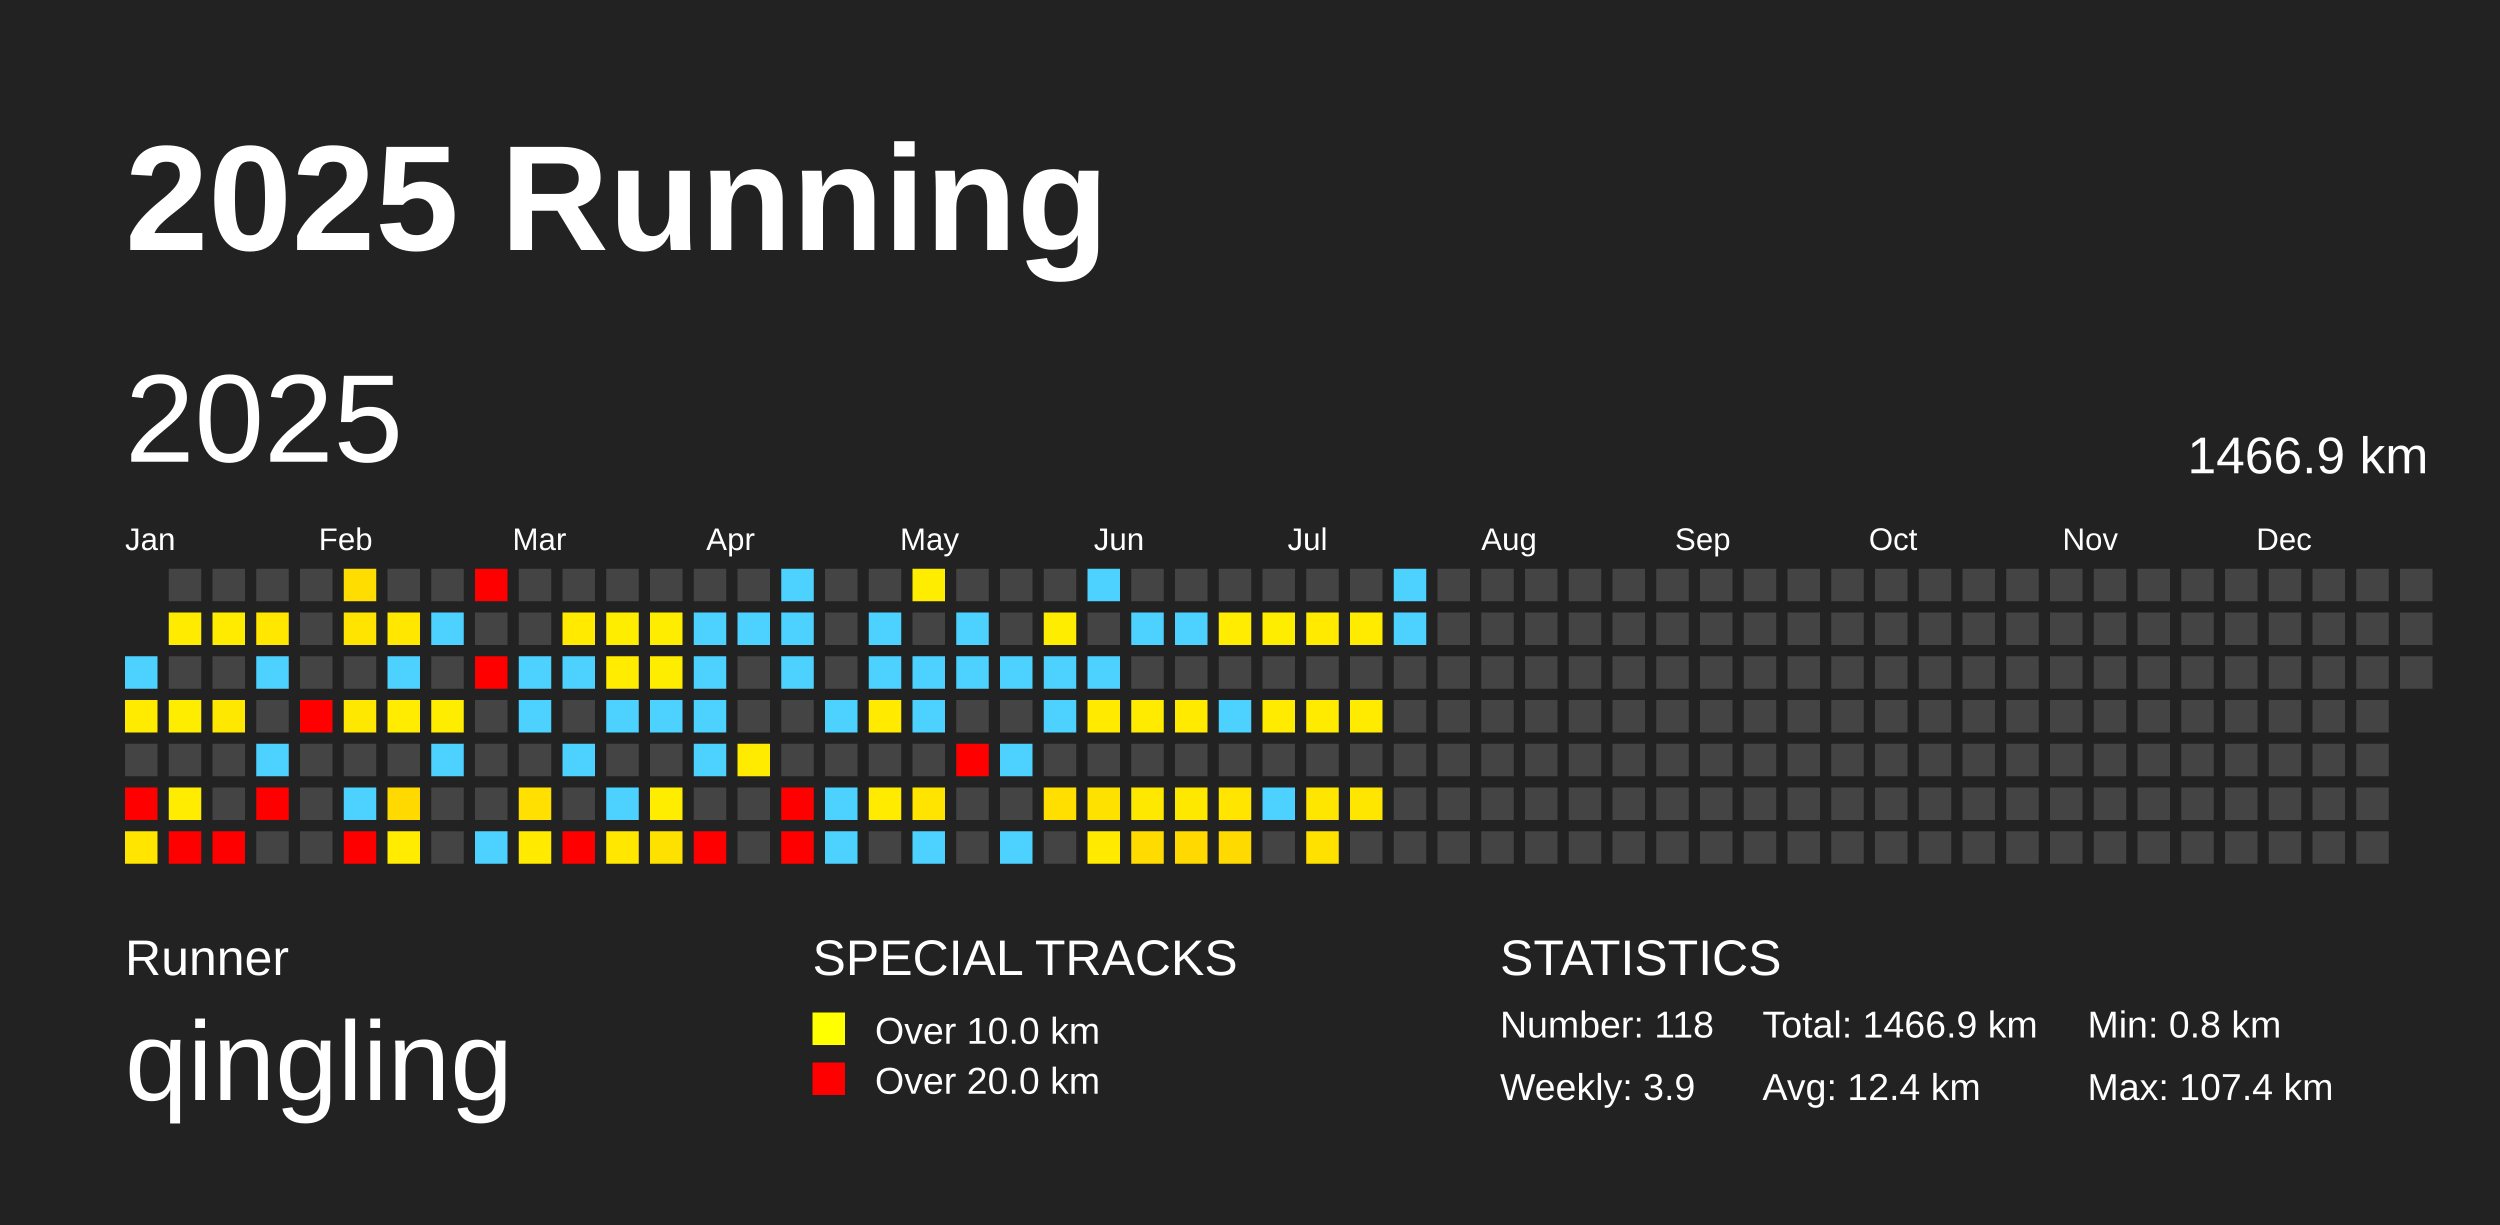
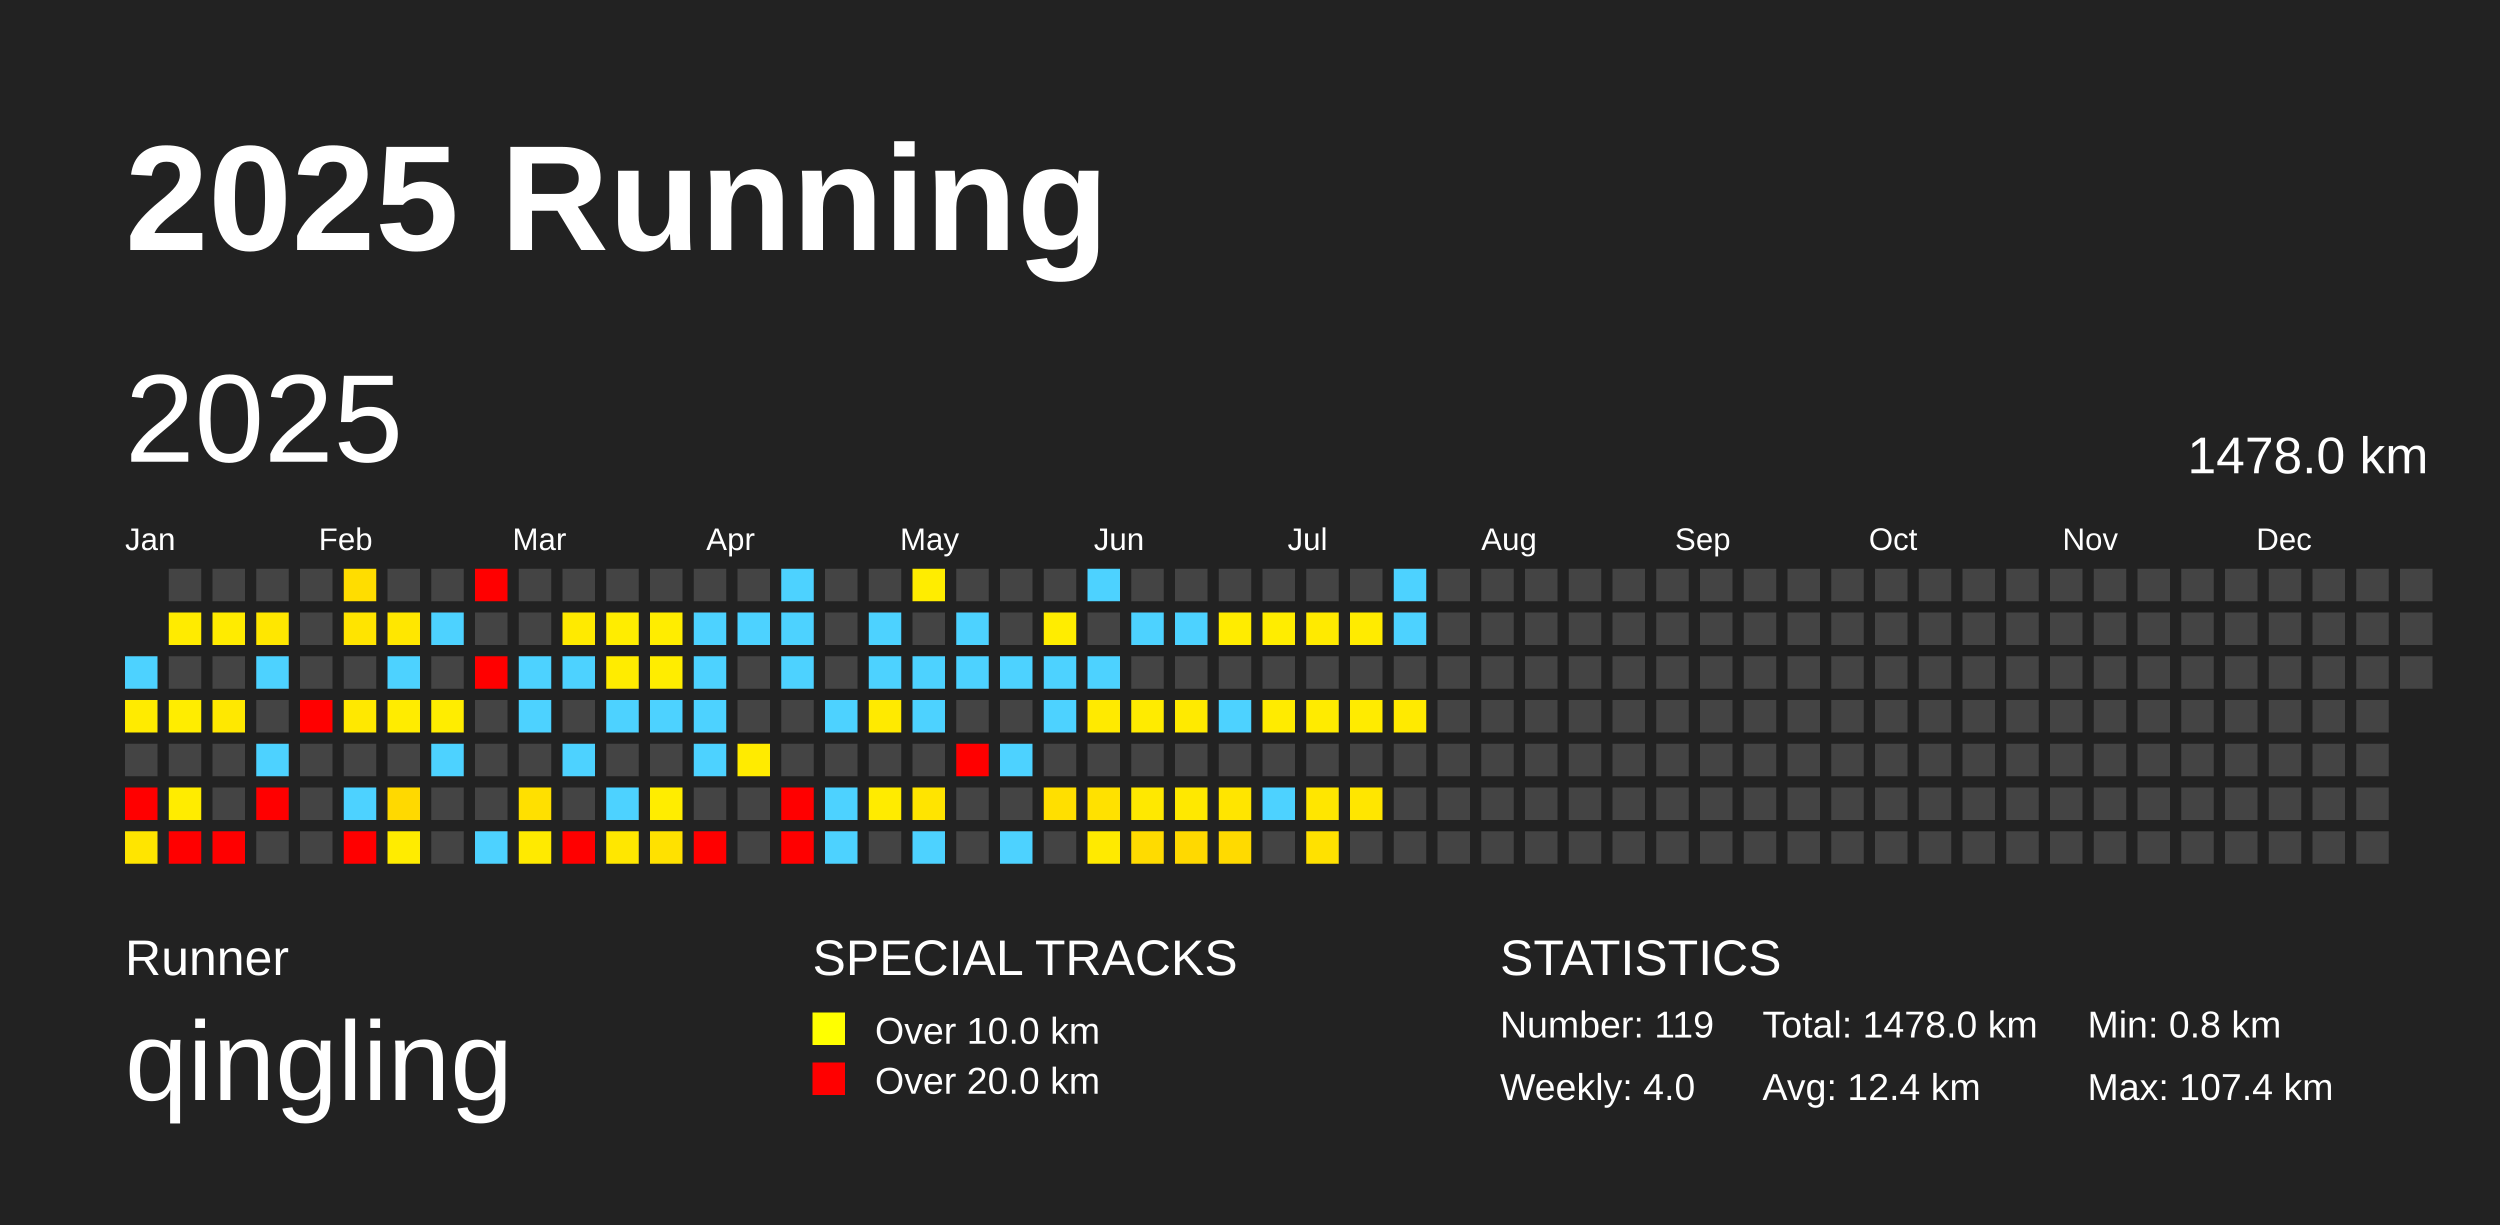
<svg xmlns="http://www.w3.org/2000/svg" baseProfile="full" height="98mm" version="1.1" viewBox="0,0,200,98" width="200mm">
  <defs />
  <rect fill="#222222" height="98" width="200" x="0" y="0" />
  <text fill="#FFFFFF" style="font-size:12px; font-family:Arial; font-weight:bold;" x="10" y="20">2025 Running</text>
  <text fill="#FFFFFF" style="font-size:4px; font-family:Arial" x="10" y="78">Runner</text>
  <text fill="#FFFFFF" style="font-size:9px; font-family:Arial" x="10" y="88">qingling</text>
  <text fill="#FFFFFF" style="font-size:4px; font-family:Arial" x="65" y="78">SPECIAL TRACKS</text>
  <rect fill="yellow" height="2.6" width="2.6" x="65" y="81" />
  <text fill="#FFFFFF" style="font-size:3px; font-family:Arial" x="70" y="83.5">Over 10.0 km</text>
  <rect fill="red" height="2.6" width="2.6" x="65" y="85" />
  <text fill="#FFFFFF" style="font-size:3px; font-family:Arial" x="70" y="87.5">Over 20.0 km</text>
  <text fill="#FFFFFF" style="font-size:4px; font-family:Arial" x="120" y="78">STATISTICS</text>
-   <text fill="#FFFFFF" style="font-size:3px; font-family:Arial" x="120" y="83">Number: 118</text>
-   <text fill="#FFFFFF" style="font-size:3px; font-family:Arial" x="120" y="88">Weekly: 3.9</text>
-   <text fill="#FFFFFF" style="font-size:3px; font-family:Arial" x="141" y="83">Total: 1466.9 km</text>
+   <text fill="#FFFFFF" style="font-size:3px; font-family:Arial" x="120" y="83">Number: 119</text>
+   <text fill="#FFFFFF" style="font-size:3px; font-family:Arial" x="120" y="88">Weekly: 4.0</text>
+   <text fill="#FFFFFF" style="font-size:3px; font-family:Arial" x="141" y="83">Total: 1478.0 km</text>
  <text fill="#FFFFFF" style="font-size:3px; font-family:Arial" x="141" y="88">Avg: 12.4 km</text>
  <text fill="#FFFFFF" style="font-size:3px; font-family:Arial" x="167" y="83">Min: 0.8 km</text>
  <text fill="#FFFFFF" style="font-size:3px; font-family:Arial" x="167" y="88">Max: 107.4 km</text>
  <text dominant-baseline="hanging" fill="#FFFFFF" style="font-size:10.0px; font-family:Arial;" x="10" y="30">2025</text>
-   <text dominant-baseline="hanging" fill="#FFFFFF" style="font-size:4.125px; font-family:Arial;" x="175" y="35">1466.9 km</text>
+   <text dominant-baseline="hanging" fill="#FFFFFF" style="font-size:4.125px; font-family:Arial;" x="175" y="35">1478.0 km</text>
  <text fill="#FFFFFF" style="font-size:2.5px; font-family:Arial" x="10.0" y="44">Jan</text>
  <text fill="#FFFFFF" style="font-size:2.5px; font-family:Arial" x="25.5" y="44">Feb</text>
  <text fill="#FFFFFF" style="font-size:2.5px; font-family:Arial" x="41.0" y="44">Mar</text>
  <text fill="#FFFFFF" style="font-size:2.5px; font-family:Arial" x="56.5" y="44">Apr</text>
  <text fill="#FFFFFF" style="font-size:2.5px; font-family:Arial" x="72.0" y="44">May</text>
  <text fill="#FFFFFF" style="font-size:2.5px; font-family:Arial" x="87.5" y="44">Jun</text>
  <text fill="#FFFFFF" style="font-size:2.5px; font-family:Arial" x="103.0" y="44">Jul</text>
  <text fill="#FFFFFF" style="font-size:2.5px; font-family:Arial" x="118.5" y="44">Aug</text>
  <text fill="#FFFFFF" style="font-size:2.5px; font-family:Arial" x="134.0" y="44">Sep</text>
  <text fill="#FFFFFF" style="font-size:2.5px; font-family:Arial" x="149.5" y="44">Oct</text>
  <text fill="#FFFFFF" style="font-size:2.5px; font-family:Arial" x="165.0" y="44">Nov</text>
  <text fill="#FFFFFF" style="font-size:2.5px; font-family:Arial" x="180.5" y="44">Dec</text>
  <rect fill="#4dd2ff" height="2.6" width="2.6" x="10.0" y="52.5" />
  <rect fill="#ffeb00" height="2.6" width="2.6" x="10.0" y="56.0" />
  <rect fill="#444444" height="2.6" width="2.6" x="10.0" y="59.5" />
  <rect fill="red" height="2.6" width="2.6" x="10.0" y="63.0" />
  <rect fill="#ffe500" height="2.6" width="2.6" x="10.0" y="66.5" />
  <rect fill="#444444" height="2.6" width="2.6" x="13.5" y="45.5" />
  <rect fill="#ffeb00" height="2.6" width="2.6" x="13.5" y="49.0" />
  <rect fill="#444444" height="2.6" width="2.6" x="13.5" y="52.5" />
  <rect fill="#ffed00" height="2.6" width="2.6" x="13.5" y="56.0" />
  <rect fill="#444444" height="2.6" width="2.6" x="13.5" y="59.5" />
  <rect fill="#ffec00" height="2.6" width="2.6" x="13.5" y="63.0" />
  <rect fill="red" height="2.6" width="2.6" x="13.5" y="66.5" />
  <rect fill="#444444" height="2.6" width="2.6" x="17.0" y="45.5" />
  <rect fill="#ffeb00" height="2.6" width="2.6" x="17.0" y="49.0" />
  <rect fill="#444444" height="2.6" width="2.6" x="17.0" y="52.5" />
  <rect fill="#ffe800" height="2.6" width="2.6" x="17.0" y="56.0" />
  <rect fill="#444444" height="2.6" width="2.6" x="17.0" y="59.5" />
  <rect fill="#444444" height="2.6" width="2.6" x="17.0" y="63.0" />
  <rect fill="red" height="2.6" width="2.6" x="17.0" y="66.5" />
  <rect fill="#444444" height="2.6" width="2.6" x="20.5" y="45.5" />
  <rect fill="#ffe700" height="2.6" width="2.6" x="20.5" y="49.0" />
  <rect fill="#4dd2ff" height="2.6" width="2.6" x="20.5" y="52.5" />
  <rect fill="#444444" height="2.6" width="2.6" x="20.5" y="56.0" />
  <rect fill="#4dd2ff" height="2.6" width="2.6" x="20.5" y="59.5" />
  <rect fill="red" height="2.6" width="2.6" x="20.5" y="63.0" />
  <rect fill="#444444" height="2.6" width="2.6" x="20.5" y="66.5" />
  <rect fill="#444444" height="2.6" width="2.6" x="24.0" y="45.5" />
  <rect fill="#444444" height="2.6" width="2.6" x="24.0" y="49.0" />
  <rect fill="#444444" height="2.6" width="2.6" x="24.0" y="52.5" />
  <rect fill="red" height="2.6" width="2.6" x="24.0" y="56.0" />
  <rect fill="#444444" height="2.6" width="2.6" x="24.0" y="59.5" />
  <rect fill="#444444" height="2.6" width="2.6" x="24.0" y="63.0" />
  <rect fill="#444444" height="2.6" width="2.6" x="24.0" y="66.5" />
  <rect fill="#ffdd00" height="2.6" width="2.6" x="27.5" y="45.5" />
  <rect fill="#ffe400" height="2.6" width="2.6" x="27.5" y="49.0" />
  <rect fill="#444444" height="2.6" width="2.6" x="27.5" y="52.5" />
  <rect fill="#ffe800" height="2.6" width="2.6" x="27.5" y="56.0" />
  <rect fill="#444444" height="2.6" width="2.6" x="27.5" y="59.5" />
  <rect fill="#4dd2ff" height="2.6" width="2.6" x="27.5" y="63.0" />
  <rect fill="red" height="2.6" width="2.6" x="27.5" y="66.5" />
  <rect fill="#444444" height="2.6" width="2.6" x="31.0" y="45.5" />
  <rect fill="#ffe700" height="2.6" width="2.6" x="31.0" y="49.0" />
  <rect fill="#4dd2ff" height="2.6" width="2.6" x="31.0" y="52.5" />
  <rect fill="#ffec00" height="2.6" width="2.6" x="31.0" y="56.0" />
  <rect fill="#444444" height="2.6" width="2.6" x="31.0" y="59.5" />
  <rect fill="#ffd900" height="2.6" width="2.6" x="31.0" y="63.0" />
  <rect fill="#ffec00" height="2.6" width="2.6" x="31.0" y="66.5" />
  <rect fill="#444444" height="2.6" width="2.6" x="34.5" y="45.5" />
  <rect fill="#4dd2ff" height="2.6" width="2.6" x="34.5" y="49.0" />
  <rect fill="#444444" height="2.6" width="2.6" x="34.5" y="52.5" />
  <rect fill="#ffed00" height="2.6" width="2.6" x="34.5" y="56.0" />
  <rect fill="#4dd2ff" height="2.6" width="2.6" x="34.5" y="59.5" />
  <rect fill="#444444" height="2.6" width="2.6" x="34.5" y="63.0" />
  <rect fill="#444444" height="2.6" width="2.6" x="34.5" y="66.5" />
  <rect fill="red" height="2.6" width="2.6" x="38.0" y="45.5" />
  <rect fill="#444444" height="2.6" width="2.6" x="38.0" y="49.0" />
  <rect fill="red" height="2.6" width="2.6" x="38.0" y="52.5" />
  <rect fill="#444444" height="2.6" width="2.6" x="38.0" y="56.0" />
  <rect fill="#444444" height="2.6" width="2.6" x="38.0" y="59.5" />
  <rect fill="#444444" height="2.6" width="2.6" x="38.0" y="63.0" />
  <rect fill="#4dd2ff" height="2.6" width="2.6" x="38.0" y="66.5" />
  <rect fill="#444444" height="2.6" width="2.6" x="41.5" y="45.5" />
  <rect fill="#444444" height="2.6" width="2.6" x="41.5" y="49.0" />
  <rect fill="#4dd2ff" height="2.6" width="2.6" x="41.5" y="52.5" />
  <rect fill="#4dd2ff" height="2.6" width="2.6" x="41.5" y="56.0" />
  <rect fill="#444444" height="2.6" width="2.6" x="41.5" y="59.5" />
  <rect fill="#ffe000" height="2.6" width="2.6" x="41.5" y="63.0" />
  <rect fill="#ffea00" height="2.6" width="2.6" x="41.5" y="66.5" />
  <rect fill="#444444" height="2.6" width="2.6" x="45.0" y="45.5" />
  <rect fill="#ffea00" height="2.6" width="2.6" x="45.0" y="49.0" />
  <rect fill="#4dd2ff" height="2.6" width="2.6" x="45.0" y="52.5" />
  <rect fill="#444444" height="2.6" width="2.6" x="45.0" y="56.0" />
  <rect fill="#4dd2ff" height="2.6" width="2.6" x="45.0" y="59.5" />
  <rect fill="#444444" height="2.6" width="2.6" x="45.0" y="63.0" />
  <rect fill="red" height="2.6" width="2.6" x="45.0" y="66.5" />
  <rect fill="#444444" height="2.6" width="2.6" x="48.5" y="45.5" />
  <rect fill="#ffed00" height="2.6" width="2.6" x="48.5" y="49.0" />
  <rect fill="#ffec00" height="2.6" width="2.6" x="48.5" y="52.5" />
  <rect fill="#4dd2ff" height="2.6" width="2.6" x="48.5" y="56.0" />
  <rect fill="#444444" height="2.6" width="2.6" x="48.5" y="59.5" />
  <rect fill="#4dd2ff" height="2.6" width="2.6" x="48.5" y="63.0" />
  <rect fill="#ffe700" height="2.6" width="2.6" x="48.5" y="66.5" />
  <rect fill="#444444" height="2.6" width="2.6" x="52.0" y="45.5" />
  <rect fill="#ffed00" height="2.6" width="2.6" x="52.0" y="49.0" />
  <rect fill="#ffed00" height="2.6" width="2.6" x="52.0" y="52.5" />
  <rect fill="#4dd2ff" height="2.6" width="2.6" x="52.0" y="56.0" />
  <rect fill="#444444" height="2.6" width="2.6" x="52.0" y="59.5" />
  <rect fill="#ffed00" height="2.6" width="2.6" x="52.0" y="63.0" />
  <rect fill="#ffe100" height="2.6" width="2.6" x="52.0" y="66.5" />
  <rect fill="#444444" height="2.6" width="2.6" x="55.5" y="45.5" />
  <rect fill="#4dd2ff" height="2.6" width="2.6" x="55.5" y="49.0" />
  <rect fill="#4dd2ff" height="2.6" width="2.6" x="55.5" y="52.5" />
  <rect fill="#4dd2ff" height="2.6" width="2.6" x="55.5" y="56.0" />
  <rect fill="#4dd2ff" height="2.6" width="2.6" x="55.5" y="59.5" />
  <rect fill="#444444" height="2.6" width="2.6" x="55.5" y="63.0" />
  <rect fill="red" height="2.6" width="2.6" x="55.5" y="66.5" />
  <rect fill="#444444" height="2.6" width="2.6" x="59.0" y="45.5" />
  <rect fill="#4dd2ff" height="2.6" width="2.6" x="59.0" y="49.0" />
  <rect fill="#444444" height="2.6" width="2.6" x="59.0" y="52.5" />
  <rect fill="#444444" height="2.6" width="2.6" x="59.0" y="56.0" />
  <rect fill="#ffeb00" height="2.6" width="2.6" x="59.0" y="59.5" />
  <rect fill="#444444" height="2.6" width="2.6" x="59.0" y="63.0" />
  <rect fill="#444444" height="2.6" width="2.6" x="59.0" y="66.5" />
  <rect fill="#4dd2ff" height="2.6" width="2.6" x="62.5" y="45.5" />
  <rect fill="#4dd2ff" height="2.6" width="2.6" x="62.5" y="49.0" />
  <rect fill="#4dd2ff" height="2.6" width="2.6" x="62.5" y="52.5" />
  <rect fill="#444444" height="2.6" width="2.6" x="62.5" y="56.0" />
  <rect fill="#444444" height="2.6" width="2.6" x="62.5" y="59.5" />
  <rect fill="red" height="2.6" width="2.6" x="62.5" y="63.0" />
  <rect fill="red" height="2.6" width="2.6" x="62.5" y="66.5" />
  <rect fill="#444444" height="2.6" width="2.6" x="66.0" y="45.5" />
  <rect fill="#444444" height="2.6" width="2.6" x="66.0" y="49.0" />
  <rect fill="#444444" height="2.6" width="2.6" x="66.0" y="52.5" />
  <rect fill="#4dd2ff" height="2.6" width="2.6" x="66.0" y="56.0" />
  <rect fill="#444444" height="2.6" width="2.6" x="66.0" y="59.5" />
  <rect fill="#4dd2ff" height="2.6" width="2.6" x="66.0" y="63.0" />
  <rect fill="#4dd2ff" height="2.6" width="2.6" x="66.0" y="66.5" />
  <rect fill="#444444" height="2.6" width="2.6" x="69.5" y="45.5" />
  <rect fill="#4dd2ff" height="2.6" width="2.6" x="69.5" y="49.0" />
  <rect fill="#4dd2ff" height="2.6" width="2.6" x="69.5" y="52.5" />
  <rect fill="#ffea00" height="2.6" width="2.6" x="69.5" y="56.0" />
  <rect fill="#444444" height="2.6" width="2.6" x="69.5" y="59.5" />
  <rect fill="#ffeb00" height="2.6" width="2.6" x="69.5" y="63.0" />
  <rect fill="#444444" height="2.6" width="2.6" x="69.5" y="66.5" />
  <rect fill="#ffed00" height="2.6" width="2.6" x="73.0" y="45.5" />
  <rect fill="#444444" height="2.6" width="2.6" x="73.0" y="49.0" />
  <rect fill="#4dd2ff" height="2.6" width="2.6" x="73.0" y="52.5" />
  <rect fill="#4dd2ff" height="2.6" width="2.6" x="73.0" y="56.0" />
  <rect fill="#444444" height="2.6" width="2.6" x="73.0" y="59.5" />
  <rect fill="#ffe400" height="2.6" width="2.6" x="73.0" y="63.0" />
  <rect fill="#4dd2ff" height="2.6" width="2.6" x="73.0" y="66.5" />
  <rect fill="#444444" height="2.6" width="2.6" x="76.5" y="45.5" />
  <rect fill="#4dd2ff" height="2.6" width="2.6" x="76.5" y="49.0" />
  <rect fill="#4dd2ff" height="2.6" width="2.6" x="76.5" y="52.5" />
  <rect fill="#444444" height="2.6" width="2.6" x="76.5" y="56.0" />
  <rect fill="red" height="2.6" width="2.6" x="76.5" y="59.5" />
  <rect fill="#444444" height="2.6" width="2.6" x="76.5" y="63.0" />
  <rect fill="#444444" height="2.6" width="2.6" x="76.5" y="66.5" />
  <rect fill="#444444" height="2.6" width="2.6" x="80.0" y="45.5" />
  <rect fill="#444444" height="2.6" width="2.6" x="80.0" y="49.0" />
  <rect fill="#4dd2ff" height="2.6" width="2.6" x="80.0" y="52.5" />
  <rect fill="#444444" height="2.6" width="2.6" x="80.0" y="56.0" />
  <rect fill="#4dd2ff" height="2.6" width="2.6" x="80.0" y="59.5" />
  <rect fill="#444444" height="2.6" width="2.6" x="80.0" y="63.0" />
  <rect fill="#4dd2ff" height="2.6" width="2.6" x="80.0" y="66.5" />
  <rect fill="#444444" height="2.6" width="2.6" x="83.5" y="45.5" />
  <rect fill="#ffed00" height="2.6" width="2.6" x="83.5" y="49.0" />
  <rect fill="#4dd2ff" height="2.6" width="2.6" x="83.5" y="52.5" />
  <rect fill="#4dd2ff" height="2.6" width="2.6" x="83.5" y="56.0" />
  <rect fill="#444444" height="2.6" width="2.6" x="83.5" y="59.5" />
  <rect fill="#ffdf00" height="2.6" width="2.6" x="83.5" y="63.0" />
  <rect fill="#444444" height="2.6" width="2.6" x="83.5" y="66.5" />
  <rect fill="#4dd2ff" height="2.6" width="2.6" x="87.0" y="45.5" />
  <rect fill="#444444" height="2.6" width="2.6" x="87.0" y="49.0" />
  <rect fill="#4dd2ff" height="2.6" width="2.6" x="87.0" y="52.5" />
  <rect fill="#ffea00" height="2.6" width="2.6" x="87.0" y="56.0" />
  <rect fill="#444444" height="2.6" width="2.6" x="87.0" y="59.5" />
  <rect fill="#ffe100" height="2.6" width="2.6" x="87.0" y="63.0" />
  <rect fill="#ffea00" height="2.6" width="2.6" x="87.0" y="66.5" />
  <rect fill="#444444" height="2.6" width="2.6" x="90.5" y="45.5" />
  <rect fill="#4dd2ff" height="2.6" width="2.6" x="90.5" y="49.0" />
  <rect fill="#444444" height="2.6" width="2.6" x="90.5" y="52.5" />
  <rect fill="#ffeb00" height="2.6" width="2.6" x="90.5" y="56.0" />
  <rect fill="#444444" height="2.6" width="2.6" x="90.5" y="59.5" />
  <rect fill="#ffe800" height="2.6" width="2.6" x="90.5" y="63.0" />
  <rect fill="#ffdb00" height="2.6" width="2.6" x="90.5" y="66.5" />
  <rect fill="#444444" height="2.6" width="2.6" x="94.0" y="45.5" />
  <rect fill="#4dd2ff" height="2.6" width="2.6" x="94.0" y="49.0" />
  <rect fill="#444444" height="2.6" width="2.6" x="94.0" y="52.5" />
  <rect fill="#ffea00" height="2.6" width="2.6" x="94.0" y="56.0" />
  <rect fill="#444444" height="2.6" width="2.6" x="94.0" y="59.5" />
  <rect fill="#ffe800" height="2.6" width="2.6" x="94.0" y="63.0" />
  <rect fill="#ffd900" height="2.6" width="2.6" x="94.0" y="66.5" />
  <rect fill="#444444" height="2.6" width="2.6" x="97.5" y="45.5" />
  <rect fill="#ffec00" height="2.6" width="2.6" x="97.5" y="49.0" />
  <rect fill="#444444" height="2.6" width="2.6" x="97.5" y="52.5" />
  <rect fill="#4dd2ff" height="2.6" width="2.6" x="97.5" y="56.0" />
  <rect fill="#444444" height="2.6" width="2.6" x="97.5" y="59.5" />
  <rect fill="#ffe500" height="2.6" width="2.6" x="97.5" y="63.0" />
  <rect fill="#ffda00" height="2.6" width="2.6" x="97.5" y="66.5" />
  <rect fill="#444444" height="2.6" width="2.6" x="101.0" y="45.5" />
  <rect fill="#ffed00" height="2.6" width="2.6" x="101.0" y="49.0" />
  <rect fill="#444444" height="2.6" width="2.6" x="101.0" y="52.5" />
  <rect fill="#ffeb00" height="2.6" width="2.6" x="101.0" y="56.0" />
  <rect fill="#444444" height="2.6" width="2.6" x="101.0" y="59.5" />
  <rect fill="#4dd2ff" height="2.6" width="2.6" x="101.0" y="63.0" />
  <rect fill="#444444" height="2.6" width="2.6" x="101.0" y="66.5" />
  <rect fill="#444444" height="2.6" width="2.6" x="104.5" y="45.5" />
  <rect fill="#ffea00" height="2.6" width="2.6" x="104.5" y="49.0" />
  <rect fill="#444444" height="2.6" width="2.6" x="104.5" y="52.5" />
  <rect fill="#ffeb00" height="2.6" width="2.6" x="104.5" y="56.0" />
  <rect fill="#444444" height="2.6" width="2.6" x="104.5" y="59.5" />
  <rect fill="#ffe600" height="2.6" width="2.6" x="104.5" y="63.0" />
  <rect fill="#ffe100" height="2.6" width="2.6" x="104.5" y="66.5" />
  <rect fill="#444444" height="2.6" width="2.6" x="108.0" y="45.5" />
  <rect fill="#ffeb00" height="2.6" width="2.6" x="108.0" y="49.0" />
  <rect fill="#444444" height="2.6" width="2.6" x="108.0" y="52.5" />
  <rect fill="#ffeb00" height="2.6" width="2.6" x="108.0" y="56.0" />
  <rect fill="#444444" height="2.6" width="2.6" x="108.0" y="59.5" />
  <rect fill="#ffe600" height="2.6" width="2.6" x="108.0" y="63.0" />
  <rect fill="#444444" height="2.6" width="2.6" x="108.0" y="66.5" />
  <rect fill="#4dd2ff" height="2.6" width="2.6" x="111.5" y="45.5" />
  <rect fill="#4dd2ff" height="2.6" width="2.6" x="111.5" y="49.0" />
  <rect fill="#444444" height="2.6" width="2.6" x="111.5" y="52.5" />
-   <rect fill="#444444" height="2.6" width="2.6" x="111.5" y="56.0" />
+   <rect fill="#ffea00" height="2.6" width="2.6" x="111.5" y="56.0" />
  <rect fill="#444444" height="2.6" width="2.6" x="111.5" y="59.5" />
  <rect fill="#444444" height="2.6" width="2.6" x="111.5" y="63.0" />
  <rect fill="#444444" height="2.6" width="2.6" x="111.5" y="66.5" />
  <rect fill="#444444" height="2.6" width="2.6" x="115.0" y="45.5" />
  <rect fill="#444444" height="2.6" width="2.6" x="115.0" y="49.0" />
  <rect fill="#444444" height="2.6" width="2.6" x="115.0" y="52.5" />
  <rect fill="#444444" height="2.6" width="2.6" x="115.0" y="56.0" />
  <rect fill="#444444" height="2.6" width="2.6" x="115.0" y="59.5" />
  <rect fill="#444444" height="2.6" width="2.6" x="115.0" y="63.0" />
  <rect fill="#444444" height="2.6" width="2.6" x="115.0" y="66.5" />
  <rect fill="#444444" height="2.6" width="2.6" x="118.5" y="45.5" />
  <rect fill="#444444" height="2.6" width="2.6" x="118.5" y="49.0" />
  <rect fill="#444444" height="2.6" width="2.6" x="118.5" y="52.5" />
  <rect fill="#444444" height="2.6" width="2.6" x="118.5" y="56.0" />
  <rect fill="#444444" height="2.6" width="2.6" x="118.5" y="59.5" />
  <rect fill="#444444" height="2.6" width="2.6" x="118.5" y="63.0" />
  <rect fill="#444444" height="2.6" width="2.6" x="118.5" y="66.5" />
  <rect fill="#444444" height="2.6" width="2.6" x="122.0" y="45.5" />
  <rect fill="#444444" height="2.6" width="2.6" x="122.0" y="49.0" />
  <rect fill="#444444" height="2.6" width="2.6" x="122.0" y="52.5" />
  <rect fill="#444444" height="2.6" width="2.6" x="122.0" y="56.0" />
  <rect fill="#444444" height="2.6" width="2.6" x="122.0" y="59.5" />
  <rect fill="#444444" height="2.6" width="2.6" x="122.0" y="63.0" />
  <rect fill="#444444" height="2.6" width="2.6" x="122.0" y="66.5" />
  <rect fill="#444444" height="2.6" width="2.6" x="125.5" y="45.5" />
  <rect fill="#444444" height="2.6" width="2.6" x="125.5" y="49.0" />
  <rect fill="#444444" height="2.6" width="2.6" x="125.5" y="52.5" />
  <rect fill="#444444" height="2.6" width="2.6" x="125.5" y="56.0" />
  <rect fill="#444444" height="2.6" width="2.6" x="125.5" y="59.5" />
  <rect fill="#444444" height="2.6" width="2.6" x="125.5" y="63.0" />
  <rect fill="#444444" height="2.6" width="2.6" x="125.5" y="66.5" />
  <rect fill="#444444" height="2.6" width="2.6" x="129.0" y="45.5" />
  <rect fill="#444444" height="2.6" width="2.6" x="129.0" y="49.0" />
  <rect fill="#444444" height="2.6" width="2.6" x="129.0" y="52.5" />
  <rect fill="#444444" height="2.6" width="2.6" x="129.0" y="56.0" />
  <rect fill="#444444" height="2.6" width="2.6" x="129.0" y="59.5" />
  <rect fill="#444444" height="2.6" width="2.6" x="129.0" y="63.0" />
  <rect fill="#444444" height="2.6" width="2.6" x="129.0" y="66.5" />
  <rect fill="#444444" height="2.6" width="2.6" x="132.5" y="45.5" />
  <rect fill="#444444" height="2.6" width="2.6" x="132.5" y="49.0" />
  <rect fill="#444444" height="2.6" width="2.6" x="132.5" y="52.5" />
  <rect fill="#444444" height="2.6" width="2.6" x="132.5" y="56.0" />
  <rect fill="#444444" height="2.6" width="2.6" x="132.5" y="59.5" />
  <rect fill="#444444" height="2.6" width="2.6" x="132.5" y="63.0" />
  <rect fill="#444444" height="2.6" width="2.6" x="132.5" y="66.5" />
  <rect fill="#444444" height="2.6" width="2.6" x="136.0" y="45.5" />
  <rect fill="#444444" height="2.6" width="2.6" x="136.0" y="49.0" />
  <rect fill="#444444" height="2.6" width="2.6" x="136.0" y="52.5" />
  <rect fill="#444444" height="2.6" width="2.6" x="136.0" y="56.0" />
  <rect fill="#444444" height="2.6" width="2.6" x="136.0" y="59.5" />
  <rect fill="#444444" height="2.6" width="2.6" x="136.0" y="63.0" />
  <rect fill="#444444" height="2.6" width="2.6" x="136.0" y="66.5" />
  <rect fill="#444444" height="2.6" width="2.6" x="139.5" y="45.5" />
  <rect fill="#444444" height="2.6" width="2.6" x="139.5" y="49.0" />
  <rect fill="#444444" height="2.6" width="2.6" x="139.5" y="52.5" />
  <rect fill="#444444" height="2.6" width="2.6" x="139.5" y="56.0" />
  <rect fill="#444444" height="2.6" width="2.6" x="139.5" y="59.5" />
  <rect fill="#444444" height="2.6" width="2.6" x="139.5" y="63.0" />
  <rect fill="#444444" height="2.6" width="2.6" x="139.5" y="66.5" />
  <rect fill="#444444" height="2.6" width="2.6" x="143.0" y="45.5" />
  <rect fill="#444444" height="2.6" width="2.6" x="143.0" y="49.0" />
  <rect fill="#444444" height="2.6" width="2.6" x="143.0" y="52.5" />
  <rect fill="#444444" height="2.6" width="2.6" x="143.0" y="56.0" />
  <rect fill="#444444" height="2.6" width="2.6" x="143.0" y="59.5" />
  <rect fill="#444444" height="2.6" width="2.6" x="143.0" y="63.0" />
  <rect fill="#444444" height="2.6" width="2.6" x="143.0" y="66.5" />
  <rect fill="#444444" height="2.6" width="2.6" x="146.5" y="45.5" />
  <rect fill="#444444" height="2.6" width="2.6" x="146.5" y="49.0" />
  <rect fill="#444444" height="2.6" width="2.6" x="146.5" y="52.5" />
  <rect fill="#444444" height="2.6" width="2.6" x="146.5" y="56.0" />
  <rect fill="#444444" height="2.6" width="2.6" x="146.5" y="59.5" />
  <rect fill="#444444" height="2.6" width="2.6" x="146.5" y="63.0" />
  <rect fill="#444444" height="2.6" width="2.6" x="146.5" y="66.5" />
  <rect fill="#444444" height="2.6" width="2.6" x="150.0" y="45.5" />
  <rect fill="#444444" height="2.6" width="2.6" x="150.0" y="49.0" />
  <rect fill="#444444" height="2.6" width="2.6" x="150.0" y="52.5" />
  <rect fill="#444444" height="2.6" width="2.6" x="150.0" y="56.0" />
  <rect fill="#444444" height="2.6" width="2.6" x="150.0" y="59.5" />
  <rect fill="#444444" height="2.6" width="2.6" x="150.0" y="63.0" />
  <rect fill="#444444" height="2.6" width="2.6" x="150.0" y="66.5" />
  <rect fill="#444444" height="2.6" width="2.6" x="153.5" y="45.5" />
  <rect fill="#444444" height="2.6" width="2.6" x="153.5" y="49.0" />
  <rect fill="#444444" height="2.6" width="2.6" x="153.5" y="52.5" />
  <rect fill="#444444" height="2.6" width="2.6" x="153.5" y="56.0" />
  <rect fill="#444444" height="2.6" width="2.6" x="153.5" y="59.5" />
  <rect fill="#444444" height="2.6" width="2.6" x="153.5" y="63.0" />
  <rect fill="#444444" height="2.6" width="2.6" x="153.5" y="66.5" />
  <rect fill="#444444" height="2.6" width="2.6" x="157.0" y="45.5" />
  <rect fill="#444444" height="2.6" width="2.6" x="157.0" y="49.0" />
  <rect fill="#444444" height="2.6" width="2.6" x="157.0" y="52.5" />
  <rect fill="#444444" height="2.6" width="2.6" x="157.0" y="56.0" />
  <rect fill="#444444" height="2.6" width="2.6" x="157.0" y="59.5" />
  <rect fill="#444444" height="2.6" width="2.6" x="157.0" y="63.0" />
  <rect fill="#444444" height="2.6" width="2.6" x="157.0" y="66.5" />
  <rect fill="#444444" height="2.6" width="2.6" x="160.5" y="45.5" />
  <rect fill="#444444" height="2.6" width="2.6" x="160.5" y="49.0" />
  <rect fill="#444444" height="2.6" width="2.6" x="160.5" y="52.5" />
  <rect fill="#444444" height="2.6" width="2.6" x="160.5" y="56.0" />
  <rect fill="#444444" height="2.6" width="2.6" x="160.5" y="59.5" />
  <rect fill="#444444" height="2.6" width="2.6" x="160.5" y="63.0" />
  <rect fill="#444444" height="2.6" width="2.6" x="160.5" y="66.5" />
  <rect fill="#444444" height="2.6" width="2.6" x="164.0" y="45.5" />
  <rect fill="#444444" height="2.6" width="2.6" x="164.0" y="49.0" />
  <rect fill="#444444" height="2.6" width="2.6" x="164.0" y="52.5" />
  <rect fill="#444444" height="2.6" width="2.6" x="164.0" y="56.0" />
  <rect fill="#444444" height="2.6" width="2.6" x="164.0" y="59.5" />
  <rect fill="#444444" height="2.6" width="2.6" x="164.0" y="63.0" />
  <rect fill="#444444" height="2.6" width="2.6" x="164.0" y="66.5" />
  <rect fill="#444444" height="2.6" width="2.6" x="167.5" y="45.5" />
  <rect fill="#444444" height="2.6" width="2.6" x="167.5" y="49.0" />
  <rect fill="#444444" height="2.6" width="2.6" x="167.5" y="52.5" />
  <rect fill="#444444" height="2.6" width="2.6" x="167.5" y="56.0" />
  <rect fill="#444444" height="2.6" width="2.6" x="167.5" y="59.5" />
  <rect fill="#444444" height="2.6" width="2.6" x="167.5" y="63.0" />
  <rect fill="#444444" height="2.6" width="2.6" x="167.5" y="66.5" />
  <rect fill="#444444" height="2.6" width="2.6" x="171.0" y="45.5" />
  <rect fill="#444444" height="2.6" width="2.6" x="171.0" y="49.0" />
  <rect fill="#444444" height="2.6" width="2.6" x="171.0" y="52.5" />
  <rect fill="#444444" height="2.6" width="2.6" x="171.0" y="56.0" />
  <rect fill="#444444" height="2.6" width="2.6" x="171.0" y="59.5" />
  <rect fill="#444444" height="2.6" width="2.6" x="171.0" y="63.0" />
  <rect fill="#444444" height="2.6" width="2.6" x="171.0" y="66.5" />
  <rect fill="#444444" height="2.6" width="2.6" x="174.5" y="45.5" />
  <rect fill="#444444" height="2.6" width="2.6" x="174.5" y="49.0" />
  <rect fill="#444444" height="2.6" width="2.6" x="174.5" y="52.5" />
  <rect fill="#444444" height="2.6" width="2.6" x="174.5" y="56.0" />
  <rect fill="#444444" height="2.6" width="2.6" x="174.5" y="59.5" />
  <rect fill="#444444" height="2.6" width="2.6" x="174.5" y="63.0" />
  <rect fill="#444444" height="2.6" width="2.6" x="174.5" y="66.5" />
  <rect fill="#444444" height="2.6" width="2.6" x="178.0" y="45.5" />
  <rect fill="#444444" height="2.6" width="2.6" x="178.0" y="49.0" />
  <rect fill="#444444" height="2.6" width="2.6" x="178.0" y="52.5" />
  <rect fill="#444444" height="2.6" width="2.6" x="178.0" y="56.0" />
  <rect fill="#444444" height="2.6" width="2.6" x="178.0" y="59.5" />
  <rect fill="#444444" height="2.6" width="2.6" x="178.0" y="63.0" />
  <rect fill="#444444" height="2.6" width="2.6" x="178.0" y="66.5" />
  <rect fill="#444444" height="2.6" width="2.6" x="181.5" y="45.5" />
  <rect fill="#444444" height="2.6" width="2.6" x="181.5" y="49.0" />
  <rect fill="#444444" height="2.6" width="2.6" x="181.5" y="52.5" />
  <rect fill="#444444" height="2.6" width="2.6" x="181.5" y="56.0" />
  <rect fill="#444444" height="2.6" width="2.6" x="181.5" y="59.5" />
  <rect fill="#444444" height="2.6" width="2.6" x="181.5" y="63.0" />
  <rect fill="#444444" height="2.6" width="2.6" x="181.5" y="66.5" />
  <rect fill="#444444" height="2.6" width="2.6" x="185.0" y="45.5" />
  <rect fill="#444444" height="2.6" width="2.6" x="185.0" y="49.0" />
  <rect fill="#444444" height="2.6" width="2.6" x="185.0" y="52.5" />
  <rect fill="#444444" height="2.6" width="2.6" x="185.0" y="56.0" />
  <rect fill="#444444" height="2.6" width="2.6" x="185.0" y="59.5" />
  <rect fill="#444444" height="2.6" width="2.6" x="185.0" y="63.0" />
  <rect fill="#444444" height="2.6" width="2.6" x="185.0" y="66.5" />
  <rect fill="#444444" height="2.6" width="2.6" x="188.5" y="45.5" />
  <rect fill="#444444" height="2.6" width="2.6" x="188.5" y="49.0" />
  <rect fill="#444444" height="2.6" width="2.6" x="188.5" y="52.5" />
  <rect fill="#444444" height="2.6" width="2.6" x="188.5" y="56.0" />
  <rect fill="#444444" height="2.6" width="2.6" x="188.5" y="59.5" />
  <rect fill="#444444" height="2.6" width="2.6" x="188.5" y="63.0" />
  <rect fill="#444444" height="2.6" width="2.6" x="188.5" y="66.5" />
  <rect fill="#444444" height="2.6" width="2.6" x="192.0" y="45.5" />
  <rect fill="#444444" height="2.6" width="2.6" x="192.0" y="49.0" />
  <rect fill="#444444" height="2.6" width="2.6" x="192.0" y="52.5" />
</svg>
